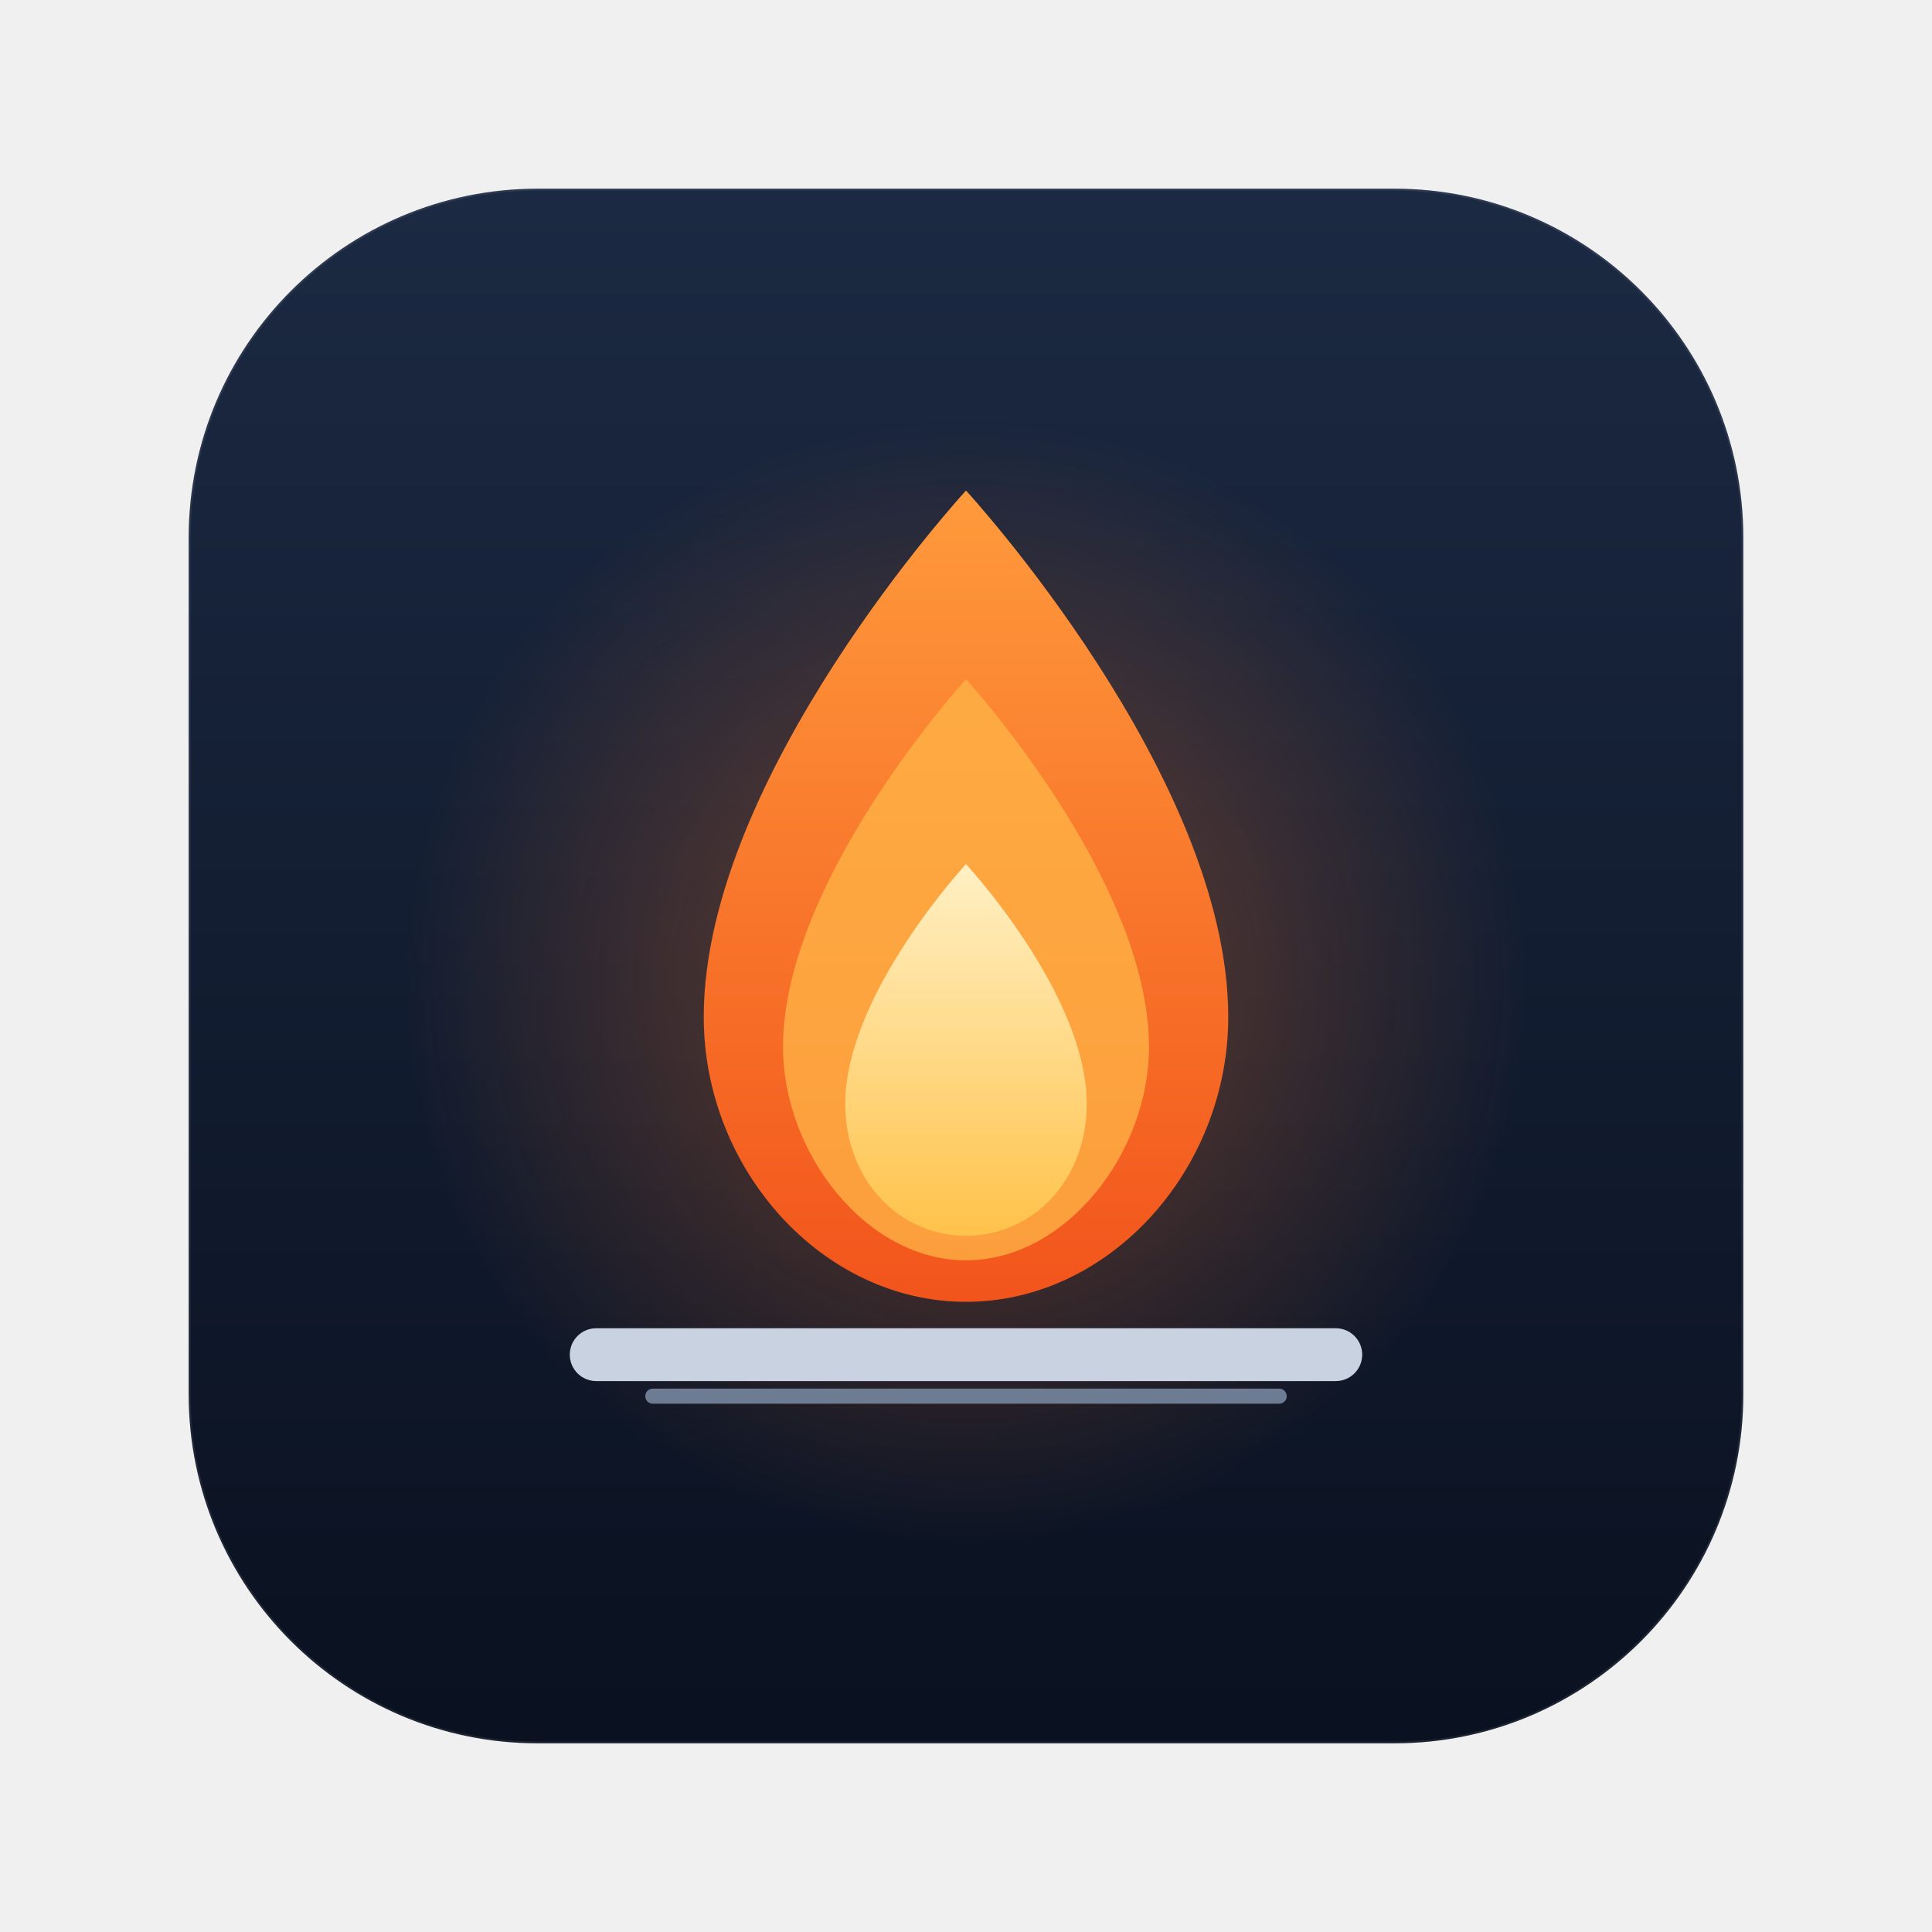
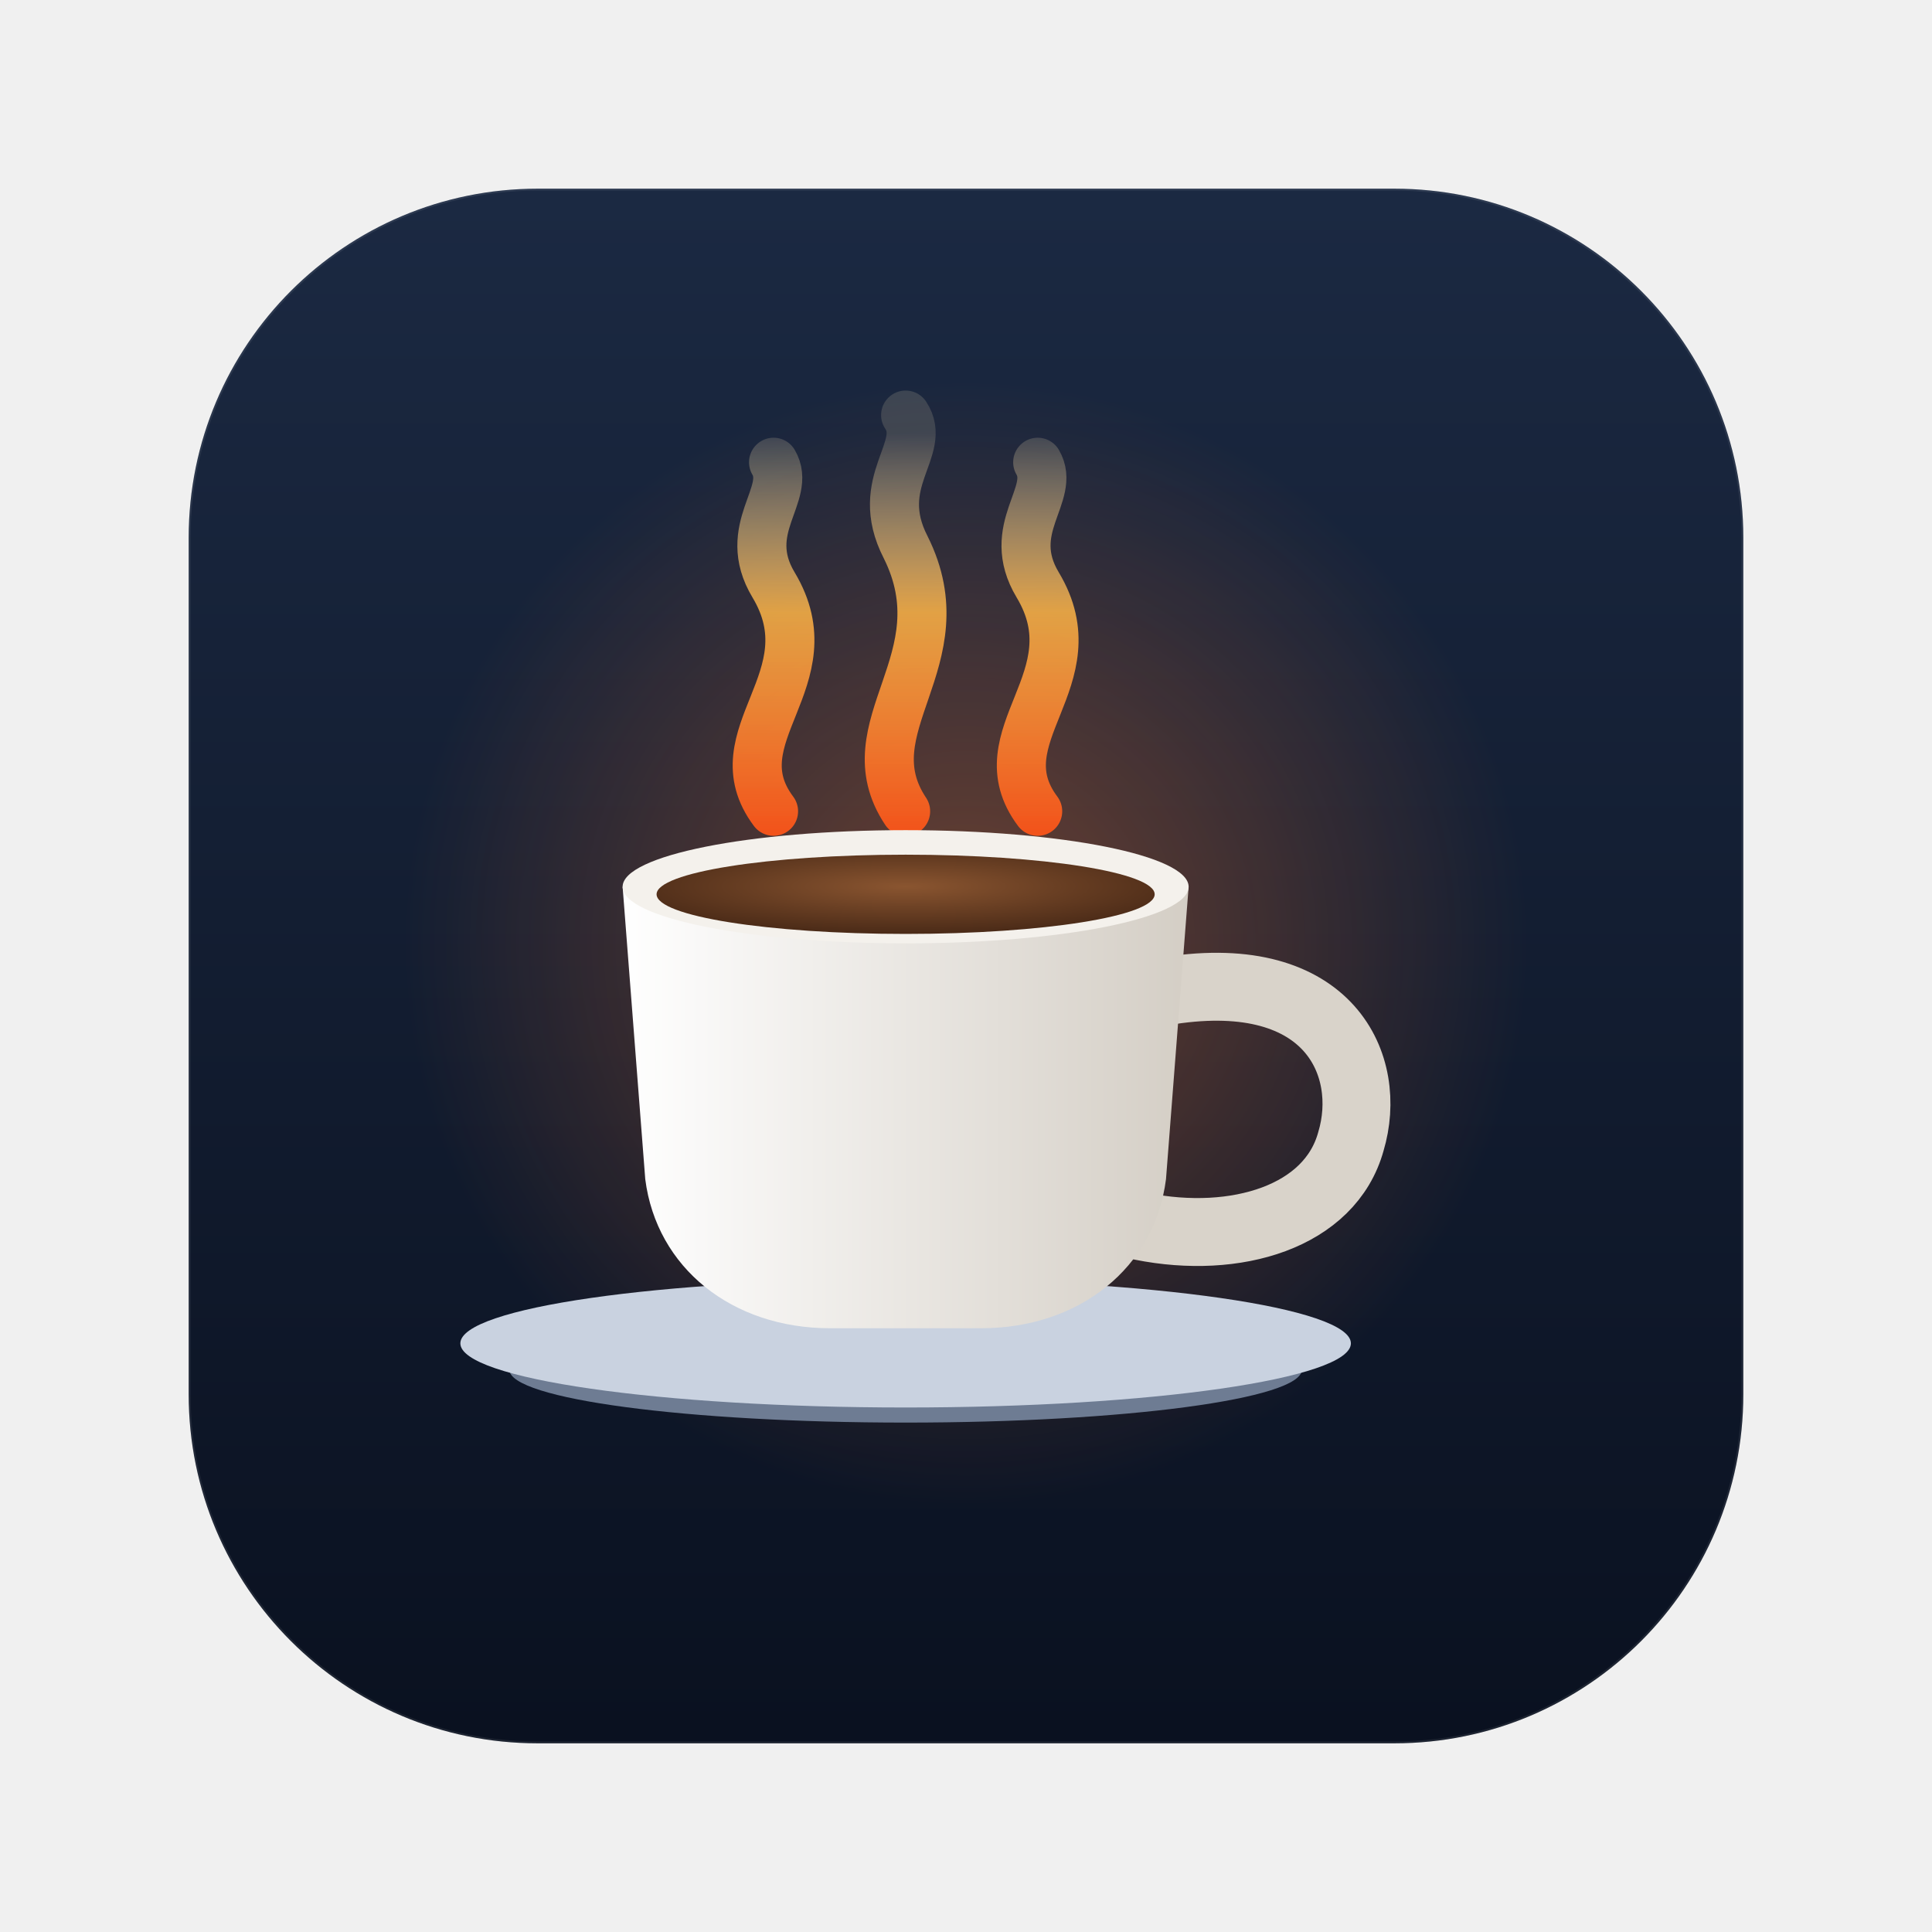
<svg xmlns="http://www.w3.org/2000/svg" viewBox="0 0 1024 1024" width="1024" height="1024">
  <defs>
    <linearGradient id="bg" x1="0" y1="0" x2="0" y2="1">
      <stop offset="0" stop-color="#1B2942" />
      <stop offset="1" stop-color="#0A1120" />
    </linearGradient>
    <radialGradient id="glow" cx="0.5" cy="0.5" r="0.5">
      <stop offset="0" stop-color="#FF7A2E" stop-opacity="0.38" />
      <stop offset="1" stop-color="#FF7A2E" stop-opacity="0" />
    </radialGradient>
-     <linearGradient id="outer" x1="0" y1="1" x2="0" y2="0">
+     <linearGradient id="steam" gradientUnits="userSpaceOnUse" x1="0" y1="440" x2="0" y2="230">
      <stop offset="0" stop-color="#F2541B" />
-       <stop offset="1" stop-color="#FF9A3C" />
+       <stop offset="0.55" stop-color="#FFB547" stop-opacity="0.85" />
+       <stop offset="1" stop-color="#FFF0C4" stop-opacity="0.15" />
    </linearGradient>
-     <linearGradient id="core" x1="0" y1="1" x2="0" y2="0">
-       <stop offset="0" stop-color="#FFC24A" />
-       <stop offset="1" stop-color="#FFF0C4" />
+     <linearGradient id="cup" x1="0" y1="0" x2="1" y2="0">
+       <stop offset="0" stop-color="#FFFFFF" />
+       <stop offset="1" stop-color="#D4CEC5" />
    </linearGradient>
+     <radialGradient id="coffee" cx="0.5" cy="0.4" r="0.6">
+       <stop offset="0" stop-color="#8A5530" />
+       <stop offset="1" stop-color="#4A2A17" />
+     </radialGradient>
  </defs>
  <rect x="100" y="100" width="824" height="824" rx="185" fill="url(#bg)" />
  <rect x="100.5" y="100.5" width="823" height="823" rx="184.5" fill="none" stroke="#FFFFFF" stroke-opacity="0.08" />
-   <circle cx="512" cy="520" r="300" fill="url(#glow)" />
-   <path d="M512 260 C512 260 651 411 651 539 C651 620 588 690 512 690 C436 690 373 620 373 539 C373 411 512 260 512 260 Z" fill="url(#outer)" />
-   <path d="M512 360 C512 360 609 466 609 555 C609 611 565 668 512 668 C459 668 415 611 415 555 C415 466 512 360 512 360 Z" fill="#FFB547" fill-opacity="0.75" />
-   <path d="M512 458 C512 458 576 527 576 585 C576 626 547 655 512 655 C477 655 448 626 448 585 C448 527 512 458 512 458 Z" fill="url(#core)" />
-   <rect x="302" y="704" width="420" height="28" rx="14" fill="#C9D2E0" />
-   <rect x="342" y="736" width="340" height="8" rx="4" fill="#6E7C93" />
+   <circle cx="512" cy="500" r="300" fill="url(#glow)" />
+   <path d="M410 430 C380 390 440 360 410 310 C392 280 420 262 410 245 M480 430 C450 385 510 350 480 290 C462 255 492 238 480 220 M550 430 C520 390 580 360 550 310 C532 280 560 262 550 245" fill="none" stroke="url(#steam)" stroke-width="26" stroke-linecap="round" />
+   <ellipse cx="480" cy="726" rx="210" ry="28" fill="#6E7C93" />
+   <ellipse cx="480" cy="712" rx="236" ry="34" fill="#C9D2E0" />
+   <path d="M620 525 C705 512 728 565 716 605 C705 645 655 660 605 650" fill="none" stroke="#D9D3CA" stroke-width="36" stroke-linecap="round" />
+   <path d="M330 470 H630 L618 625 C612 672 572 704 520 704 H440 C388 704 348 672 342 625 Z" fill="url(#cup)" />
+   <ellipse cx="480" cy="470" rx="150" ry="30" fill="#F4F1EC" />
+   <ellipse cx="480" cy="474" rx="132" ry="21" fill="url(#coffee)" />
</svg>
